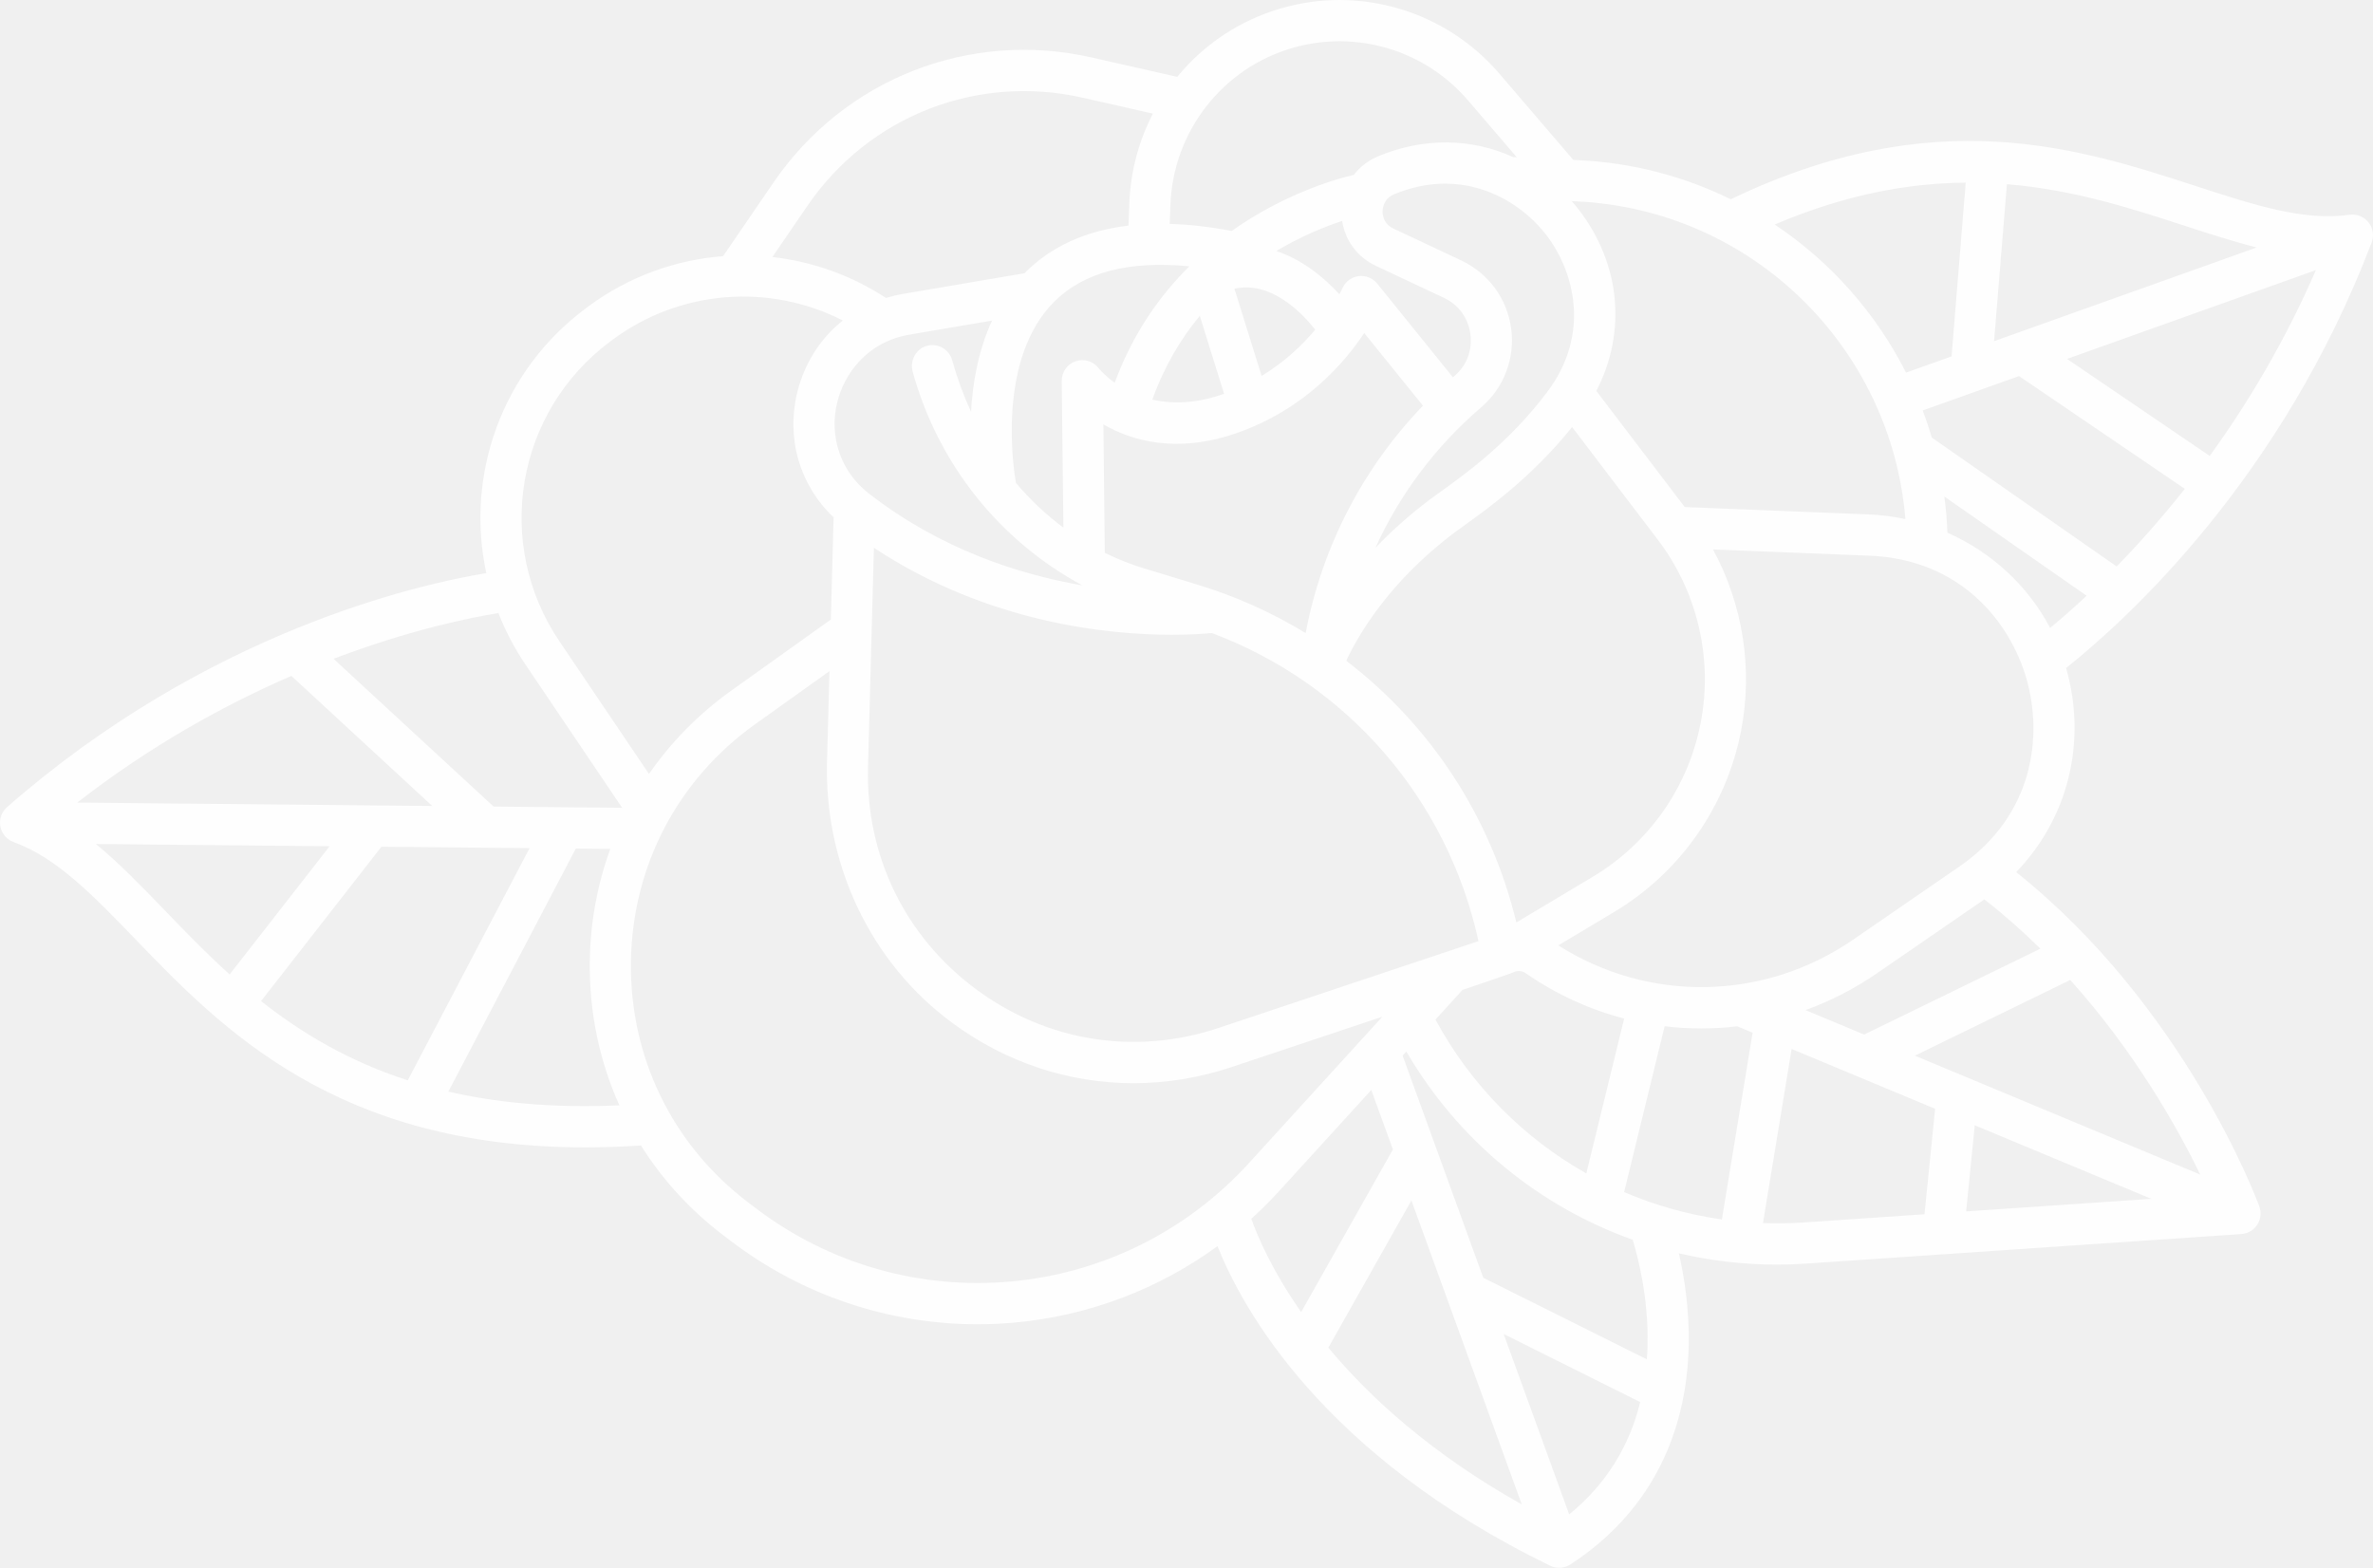
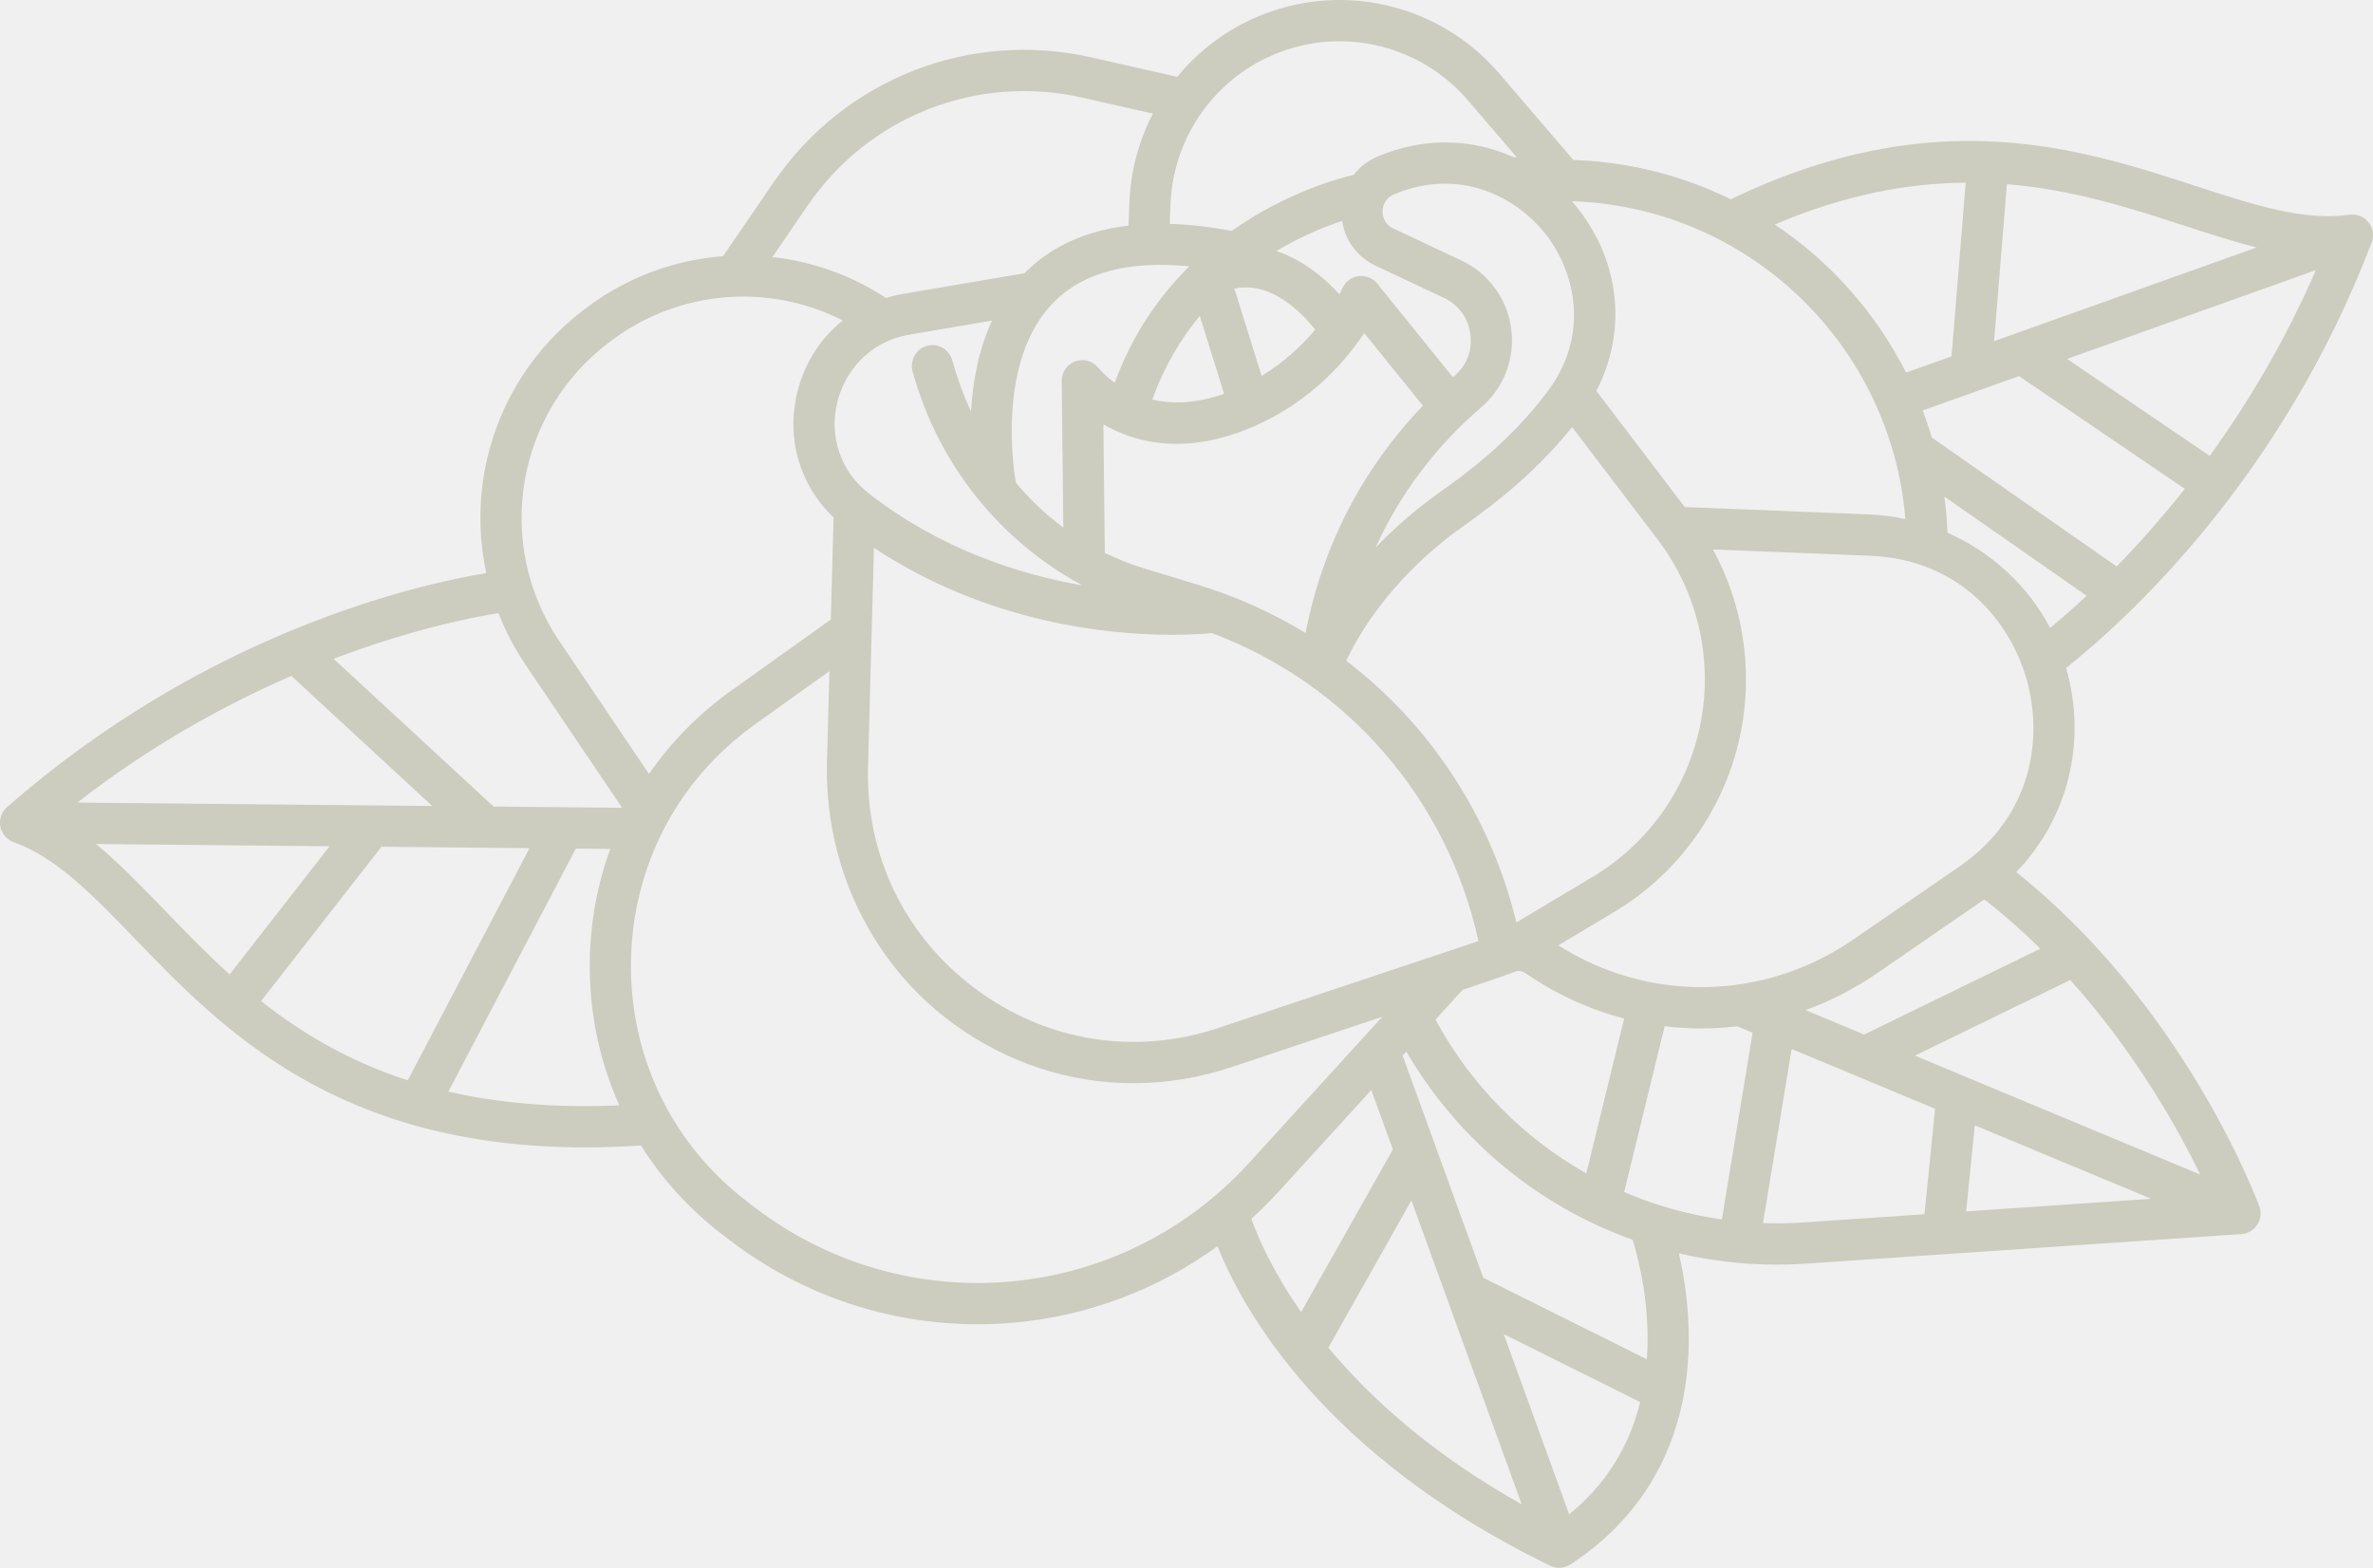
<svg xmlns="http://www.w3.org/2000/svg" width="112" height="74" viewBox="0 0 112 74" fill="none">
  <g opacity="0.9">
-     <path d="M111.936 11.448C112.059 11.125 112.002 10.762 111.787 10.492C111.572 10.223 111.232 10.088 110.89 10.136C108.752 10.445 106.384 9.674 103.641 8.782C98.144 6.993 91.32 4.779 81.688 9.405C79.513 8.337 77.094 7.684 74.528 7.561L74.258 7.549L70.76 3.468C68.232 0.517 64.193 -0.691 60.47 0.391C58.533 0.951 56.842 2.068 55.562 3.627L51.527 2.712C45.751 1.404 39.855 3.72 36.506 8.615L34.128 12.09C31.874 12.264 29.659 13.058 27.758 14.47L27.662 14.542C23.655 17.517 21.956 22.451 22.952 27.051C19.654 27.596 9.761 29.841 0.332 38.096C0.073 38.323 -0.047 38.671 0.017 39.01C0.081 39.349 0.319 39.629 0.643 39.746C2.674 40.479 4.404 42.273 6.408 44.35C10.451 48.542 15.866 54.158 27.626 54.157C28.466 54.157 29.342 54.127 30.25 54.067C31.258 55.672 32.563 57.108 34.134 58.302L34.499 58.58C37.869 61.141 41.944 62.506 46.134 62.506C46.719 62.506 47.306 62.479 47.894 62.426C51.382 62.107 54.674 60.851 57.462 58.821C58.629 61.745 62.398 68.676 73.166 73.903C73.3 73.968 73.445 74 73.589 74C73.774 74 73.958 73.947 74.118 73.843C77.702 71.511 79.633 67.911 79.704 63.43C79.73 61.745 79.489 60.242 79.24 59.157C80.735 59.506 82.281 59.691 83.855 59.691C84.317 59.691 84.782 59.675 85.248 59.643L105.788 58.248C106.093 58.227 106.371 58.063 106.538 57.806C106.704 57.548 106.74 57.227 106.634 56.939C106.488 56.542 103.09 47.49 95.161 41.164C97.597 38.637 98.517 35.046 97.517 31.53C100.39 29.241 107.688 22.605 111.936 11.448ZM91.178 20.653C91.05 20.22 90.906 19.793 90.748 19.374L95.293 17.752L103.117 23.073C101.999 24.488 100.904 25.709 99.901 26.735L91.178 20.653ZM97.562 16.941L109.304 12.75C107.819 16.161 106.059 19.081 104.293 21.518L97.562 16.941ZM106.509 11.68L94.117 16.103L94.721 8.695C97.865 8.951 100.593 9.838 103.041 10.634C104.255 11.03 105.402 11.402 106.509 11.68ZM92.776 8.622L92.109 16.82L89.961 17.587C88.531 14.758 86.389 12.347 83.764 10.598C87.108 9.173 90.088 8.643 92.776 8.622ZM74.436 9.507C82.683 9.901 89.263 16.381 89.93 24.501C89.362 24.379 88.779 24.303 88.187 24.279L79.515 23.931L75.345 18.451C76.774 15.692 76.497 12.463 74.513 9.893C74.407 9.755 74.297 9.624 74.184 9.495L74.436 9.507ZM43.077 17.552C44.291 21.931 47.188 25.524 51.078 27.627C48.074 27.107 44.384 25.918 41.003 23.288C39.68 22.26 39.113 20.604 39.522 18.965C39.847 17.66 40.91 16.143 42.917 15.797C44.395 15.543 45.779 15.308 46.822 15.132C46.167 16.547 45.906 18.081 45.83 19.431C45.472 18.654 45.174 17.84 44.94 17C44.793 16.469 44.233 16.164 43.704 16.335C43.207 16.496 42.937 17.047 43.077 17.552ZM41.248 25.857C46.62 29.411 52.31 29.962 55.31 29.962C56.206 29.962 56.86 29.913 57.196 29.88C63.593 32.279 68.306 37.711 69.78 44.42L57.528 48.514C53.58 49.834 49.397 49.165 46.053 46.68C42.71 44.195 40.857 40.378 40.969 36.207L41.248 25.857ZM58.334 20.453C61.544 19.347 63.443 17.147 64.388 15.72L67.159 19.149C64.308 22.111 62.392 25.827 61.623 29.879C60.054 28.924 58.351 28.152 56.537 27.6L54.003 26.828C53.356 26.631 52.736 26.384 52.145 26.094L52.077 20.032C53.424 20.809 55.527 21.421 58.334 20.453ZM54.389 18.861C54.952 17.286 55.737 15.982 56.627 14.909L57.772 18.585C57.748 18.593 57.726 18.602 57.703 18.61C56.376 19.068 55.27 19.063 54.389 18.861ZM62.075 15.558C61.473 16.279 60.64 17.08 59.546 17.744L58.263 13.626C59.968 13.255 61.408 14.719 62.075 15.558ZM60.238 11.849C61.446 11.129 62.565 10.685 63.346 10.43C63.487 11.352 64.064 12.138 64.935 12.547L68.146 14.057C68.839 14.383 69.295 15.006 69.398 15.767C69.5 16.527 69.226 17.249 68.644 17.747C68.621 17.767 68.599 17.788 68.576 17.808L65.002 13.385C64.788 13.121 64.452 12.989 64.116 13.034C63.779 13.08 63.491 13.3 63.355 13.611C63.352 13.617 63.307 13.719 63.216 13.889C62.46 13.058 61.432 12.239 60.238 11.849ZM69.026 46.726C69.026 46.726 71.338 45.943 71.397 45.907L71.398 45.909C71.587 45.796 71.823 45.808 72.005 45.934C73.449 46.937 75.024 47.65 76.656 48.075L74.87 55.384C71.921 53.719 69.434 51.235 67.752 48.124L69.026 46.726ZM71.569 43.539C70.36 38.539 67.502 34.216 63.541 31.188C64.081 30.027 65.528 27.484 68.652 25.136C68.789 25.033 68.953 24.915 69.14 24.781C70.273 23.967 72.321 22.496 74.2 20.158L78.246 25.477C80.115 27.933 80.852 31.081 80.268 34.114C79.684 37.147 77.831 39.794 75.185 41.377L71.569 43.539ZM72.977 11.085C74.293 12.791 75.095 15.758 73.022 18.505C71.225 20.886 69.211 22.333 68.008 23.197C67.808 23.341 67.632 23.467 67.486 23.577C66.482 24.332 65.634 25.104 64.919 25.855C66.067 23.331 67.758 21.07 69.907 19.228C70.984 18.305 71.514 16.913 71.324 15.505C71.134 14.098 70.255 12.897 68.972 12.294L65.76 10.783C65.28 10.557 65.252 10.101 65.255 9.966C65.258 9.831 65.306 9.376 65.796 9.172C66.641 8.82 67.451 8.669 68.208 8.669C70.305 8.669 72.005 9.828 72.977 11.085ZM55.244 9.649C55.311 7.955 55.896 6.354 56.935 5.021C57.978 3.686 59.387 2.732 61.01 2.262C64.004 1.392 67.252 2.364 69.285 4.737L71.586 7.421L71.42 7.413C69.469 6.525 67.209 6.474 65.05 7.373C64.58 7.569 64.188 7.874 63.895 8.253C63.22 8.408 60.714 9.076 58.133 10.899C57.097 10.703 56.123 10.594 55.209 10.567L55.244 9.649ZM56.133 12.571C54.737 13.95 53.464 15.745 52.612 18.064C52.134 17.723 51.878 17.41 51.851 17.375C51.596 17.044 51.158 16.914 50.763 17.051C50.369 17.188 50.106 17.563 50.111 17.982L50.188 24.9C49.362 24.287 48.613 23.578 47.949 22.789C47.849 22.221 47.011 16.965 49.771 14.227C51.162 12.846 53.297 12.292 56.133 12.571ZM38.108 9.717C41.005 5.484 46.103 3.48 51.098 4.612L54.414 5.364C53.742 6.659 53.361 8.086 53.302 9.574L53.261 10.647C51.264 10.886 49.635 11.618 48.398 12.849C48.381 12.865 48.366 12.883 48.35 12.899C48.08 12.944 45.517 13.373 42.589 13.877C42.324 13.923 42.067 13.987 41.816 14.063C40.171 12.984 38.332 12.342 36.457 12.131L38.108 9.717ZM28.818 16.107L28.914 16.036C32.096 13.674 36.314 13.36 39.778 15.127C38.739 15.954 37.979 17.117 37.636 18.492C37.089 20.687 37.742 22.903 39.343 24.42L39.213 29.241L34.514 32.597C32.971 33.699 31.667 35.031 30.631 36.53L26.405 30.27C23.285 25.649 24.346 19.428 28.818 16.107ZM13.753 31.904L20.399 38.041L3.65 37.881C7.14 35.166 10.647 33.25 13.753 31.904ZM7.805 42.996C6.674 41.823 5.622 40.737 4.528 39.837L15.556 39.943L10.838 45.993C9.734 44.994 8.744 43.97 7.805 42.996ZM12.323 47.251L18.004 39.966L24.993 40.033L19.245 50.991C16.43 50.079 14.203 48.738 12.323 47.251ZM21.162 51.523L27.178 40.054L28.803 40.07C28.197 41.732 27.864 43.511 27.837 45.353C27.801 47.757 28.287 50.071 29.232 52.171C26.117 52.308 23.46 52.053 21.162 51.523ZM23.297 38.069L15.745 31.095C19.373 29.717 22.234 29.146 23.524 28.938C23.852 29.773 24.273 30.587 24.796 31.361L29.362 38.127L23.297 38.069ZM47.718 60.486C43.405 60.879 39.126 59.652 35.674 57.028L35.308 56.75C31.728 54.029 29.713 49.885 29.78 45.382C29.846 40.879 31.983 36.797 35.642 34.184L39.147 31.68L39.032 35.95C38.902 40.773 41.061 45.415 44.937 48.275C47.487 50.158 50.458 51.128 53.493 51.128C55.042 51.128 56.608 50.875 58.143 50.362L65.241 47.991L58.94 54.904C56.017 58.109 52.032 60.092 47.718 60.486ZM61.411 61.929C60.02 59.938 59.343 58.324 59.06 57.526C59.517 57.113 59.956 56.677 60.374 56.218L64.722 51.449L65.741 54.255L61.411 61.929ZM62.696 63.609L66.615 56.663L71.822 71.006C67.558 68.615 64.653 65.96 62.696 63.609ZM74.062 71.478L70.971 62.966L77.413 66.179C76.888 68.313 75.768 70.086 74.062 71.478ZM77.76 63.459C77.755 63.696 77.744 63.93 77.727 64.16L70.007 60.309L66.201 49.826L66.376 49.634C68.827 53.834 72.63 56.938 77.057 58.516C77.309 59.335 77.804 61.24 77.76 63.459ZM81.268 57.557C79.667 57.329 78.118 56.893 76.656 56.266L78.568 48.438C79.141 48.508 79.717 48.544 80.294 48.544C80.861 48.544 81.428 48.509 81.992 48.442L82.719 48.745L81.268 57.557ZM90.831 57.312L85.116 57.7C84.476 57.743 83.84 57.751 83.209 57.729L84.562 49.513L91.331 52.334L90.831 57.312ZM92.797 57.178L93.206 53.115L101.532 56.584L92.797 57.178ZM103.847 55.44L90.38 49.828L97.711 46.256C100.763 49.653 102.769 53.228 103.847 55.44ZM96.3 44.777L87.984 48.83L85.218 47.677C86.382 47.255 87.509 46.682 88.571 45.952L93.575 42.508C93.602 42.489 93.627 42.47 93.654 42.451C94.6 43.187 95.482 43.97 96.3 44.777ZM92.475 40.902L87.471 44.346C83.234 47.261 77.804 47.323 73.55 44.622L76.18 43.05C79.302 41.184 81.488 38.061 82.177 34.484C82.742 31.55 82.257 28.526 80.85 25.934L88.254 26.231C92.52 26.402 94.868 29.344 95.644 32.04C96.42 34.736 95.995 38.48 92.475 40.902ZM96.762 29.637C95.701 27.623 93.976 26.052 91.915 25.143C91.893 24.568 91.844 23.999 91.77 23.438L98.484 28.12C97.835 28.726 97.251 29.233 96.762 29.637Z" fill="white" />
+     <path d="M111.936 11.448C112.059 11.125 112.002 10.762 111.787 10.492C111.572 10.223 111.232 10.088 110.89 10.136C108.752 10.445 106.384 9.674 103.641 8.782C98.144 6.993 91.32 4.779 81.688 9.405C79.513 8.337 77.094 7.684 74.528 7.561L74.258 7.549L70.76 3.468C68.232 0.517 64.193 -0.691 60.47 0.391C58.533 0.951 56.842 2.068 55.562 3.627L51.527 2.712C45.751 1.404 39.855 3.72 36.506 8.615L34.128 12.09C31.874 12.264 29.659 13.058 27.758 14.47L27.662 14.542C23.655 17.517 21.956 22.451 22.952 27.051C19.654 27.596 9.761 29.841 0.332 38.096C0.073 38.323 -0.047 38.671 0.017 39.01C0.081 39.349 0.319 39.629 0.643 39.746C2.674 40.479 4.404 42.273 6.408 44.35C10.451 48.542 15.866 54.158 27.626 54.157C28.466 54.157 29.342 54.127 30.25 54.067C31.258 55.672 32.563 57.108 34.134 58.302L34.499 58.58C37.869 61.141 41.944 62.506 46.134 62.506C46.719 62.506 47.306 62.479 47.894 62.426C51.382 62.107 54.674 60.851 57.462 58.821C58.629 61.745 62.398 68.676 73.166 73.903C73.3 73.968 73.445 74 73.589 74C73.774 74 73.958 73.947 74.118 73.843C77.702 71.511 79.633 67.911 79.704 63.43C79.73 61.745 79.489 60.242 79.24 59.157C80.735 59.506 82.281 59.691 83.855 59.691C84.317 59.691 84.782 59.675 85.248 59.643L105.788 58.248C106.093 58.227 106.371 58.063 106.538 57.806C106.704 57.548 106.74 57.227 106.634 56.939C106.488 56.542 103.09 47.49 95.161 41.164C97.597 38.637 98.517 35.046 97.517 31.53C100.39 29.241 107.688 22.605 111.936 11.448ZM91.178 20.653C91.05 20.22 90.906 19.793 90.748 19.374L95.293 17.752L103.117 23.073C101.999 24.488 100.904 25.709 99.901 26.735L91.178 20.653ZM97.562 16.941L109.304 12.75C107.819 16.161 106.059 19.081 104.293 21.518L97.562 16.941ZM106.509 11.68L94.117 16.103L94.721 8.695C97.865 8.951 100.593 9.838 103.041 10.634C104.255 11.03 105.402 11.402 106.509 11.68ZM92.776 8.622L92.109 16.82L89.961 17.587C88.531 14.758 86.389 12.347 83.764 10.598C87.108 9.173 90.088 8.643 92.776 8.622ZM74.436 9.507C82.683 9.901 89.263 16.381 89.93 24.501C89.362 24.379 88.779 24.303 88.187 24.279L79.515 23.931L75.345 18.451C76.774 15.692 76.497 12.463 74.513 9.893C74.407 9.755 74.297 9.624 74.184 9.495L74.436 9.507ZM43.077 17.552C44.291 21.931 47.188 25.524 51.078 27.627C48.074 27.107 44.384 25.918 41.003 23.288C39.68 22.26 39.113 20.604 39.522 18.965C39.847 17.66 40.91 16.143 42.917 15.797C44.395 15.543 45.779 15.308 46.822 15.132C46.167 16.547 45.906 18.081 45.83 19.431C45.472 18.654 45.174 17.84 44.94 17C44.793 16.469 44.233 16.164 43.704 16.335C43.207 16.496 42.937 17.047 43.077 17.552ZM41.248 25.857C46.62 29.411 52.31 29.962 55.31 29.962C56.206 29.962 56.86 29.913 57.196 29.88C63.593 32.279 68.306 37.711 69.78 44.42L57.528 48.514C53.58 49.834 49.397 49.165 46.053 46.68C42.71 44.195 40.857 40.378 40.969 36.207L41.248 25.857ZM58.334 20.453C61.544 19.347 63.443 17.147 64.388 15.72L67.159 19.149C64.308 22.111 62.392 25.827 61.623 29.879C60.054 28.924 58.351 28.152 56.537 27.6L54.003 26.828C53.356 26.631 52.736 26.384 52.145 26.094L52.077 20.032C53.424 20.809 55.527 21.421 58.334 20.453ZM54.389 18.861C54.952 17.286 55.737 15.982 56.627 14.909L57.772 18.585C57.748 18.593 57.726 18.602 57.703 18.61C56.376 19.068 55.27 19.063 54.389 18.861ZM62.075 15.558C61.473 16.279 60.64 17.08 59.546 17.744L58.263 13.626C59.968 13.255 61.408 14.719 62.075 15.558ZM60.238 11.849C61.446 11.129 62.565 10.685 63.346 10.43C63.487 11.352 64.064 12.138 64.935 12.547L68.146 14.057C68.839 14.383 69.295 15.006 69.398 15.767C69.5 16.527 69.226 17.249 68.644 17.747C68.621 17.767 68.599 17.788 68.576 17.808L65.002 13.385C64.788 13.121 64.452 12.989 64.116 13.034C63.779 13.08 63.491 13.3 63.355 13.611C63.352 13.617 63.307 13.719 63.216 13.889C62.46 13.058 61.432 12.239 60.238 11.849ZM69.026 46.726C69.026 46.726 71.338 45.943 71.397 45.907L71.398 45.909C71.587 45.796 71.823 45.808 72.005 45.934C73.449 46.937 75.024 47.65 76.656 48.075L74.87 55.384C71.921 53.719 69.434 51.235 67.752 48.124L69.026 46.726ZM71.569 43.539C70.36 38.539 67.502 34.216 63.541 31.188C64.081 30.027 65.528 27.484 68.652 25.136C68.789 25.033 68.953 24.915 69.14 24.781C70.273 23.967 72.321 22.496 74.2 20.158L78.246 25.477C80.115 27.933 80.852 31.081 80.268 34.114C79.684 37.147 77.831 39.794 75.185 41.377L71.569 43.539ZM72.977 11.085C74.293 12.791 75.095 15.758 73.022 18.505C71.225 20.886 69.211 22.333 68.008 23.197C67.808 23.341 67.632 23.467 67.486 23.577C66.482 24.332 65.634 25.104 64.919 25.855C66.067 23.331 67.758 21.07 69.907 19.228C70.984 18.305 71.514 16.913 71.324 15.505C71.134 14.098 70.255 12.897 68.972 12.294L65.76 10.783C65.28 10.557 65.252 10.101 65.255 9.966C65.258 9.831 65.306 9.376 65.796 9.172C66.641 8.82 67.451 8.669 68.208 8.669C70.305 8.669 72.005 9.828 72.977 11.085ZM55.244 9.649C55.311 7.955 55.896 6.354 56.935 5.021C57.978 3.686 59.387 2.732 61.01 2.262C64.004 1.392 67.252 2.364 69.285 4.737L71.586 7.421L71.42 7.413C69.469 6.525 67.209 6.474 65.05 7.373C64.58 7.569 64.188 7.874 63.895 8.253C63.22 8.408 60.714 9.076 58.133 10.899C57.097 10.703 56.123 10.594 55.209 10.567L55.244 9.649ZM56.133 12.571C54.737 13.95 53.464 15.745 52.612 18.064C52.134 17.723 51.878 17.41 51.851 17.375C51.596 17.044 51.158 16.914 50.763 17.051C50.369 17.188 50.106 17.563 50.111 17.982L50.188 24.9C49.362 24.287 48.613 23.578 47.949 22.789C47.849 22.221 47.011 16.965 49.771 14.227C51.162 12.846 53.297 12.292 56.133 12.571ZM38.108 9.717C41.005 5.484 46.103 3.48 51.098 4.612L54.414 5.364C53.742 6.659 53.361 8.086 53.302 9.574L53.261 10.647C51.264 10.886 49.635 11.618 48.398 12.849C48.381 12.865 48.366 12.883 48.35 12.899C48.08 12.944 45.517 13.373 42.589 13.877C42.324 13.923 42.067 13.987 41.816 14.063C40.171 12.984 38.332 12.342 36.457 12.131L38.108 9.717ZM28.818 16.107L28.914 16.036C32.096 13.674 36.314 13.36 39.778 15.127C38.739 15.954 37.979 17.117 37.636 18.492C37.089 20.687 37.742 22.903 39.343 24.42L39.213 29.241L34.514 32.597C32.971 33.699 31.667 35.031 30.631 36.53L26.405 30.27C23.285 25.649 24.346 19.428 28.818 16.107ZM13.753 31.904L20.399 38.041L3.65 37.881C7.14 35.166 10.647 33.25 13.753 31.904ZM7.805 42.996C6.674 41.823 5.622 40.737 4.528 39.837L15.556 39.943L10.838 45.993C9.734 44.994 8.744 43.97 7.805 42.996ZM12.323 47.251L18.004 39.966L24.993 40.033L19.245 50.991C16.43 50.079 14.203 48.738 12.323 47.251ZM21.162 51.523L27.178 40.054L28.803 40.07C28.197 41.732 27.864 43.511 27.837 45.353C27.801 47.757 28.287 50.071 29.232 52.171C26.117 52.308 23.46 52.053 21.162 51.523ZM23.297 38.069L15.745 31.095C19.373 29.717 22.234 29.146 23.524 28.938C23.852 29.773 24.273 30.587 24.796 31.361L29.362 38.127L23.297 38.069ZM47.718 60.486C43.405 60.879 39.126 59.652 35.674 57.028L35.308 56.75C31.728 54.029 29.713 49.885 29.78 45.382C29.846 40.879 31.983 36.797 35.642 34.184L39.147 31.68L39.032 35.95C38.902 40.773 41.061 45.415 44.937 48.275C47.487 50.158 50.458 51.128 53.493 51.128C55.042 51.128 56.608 50.875 58.143 50.362L65.241 47.991L58.94 54.904C56.017 58.109 52.032 60.092 47.718 60.486ZM61.411 61.929C60.02 59.938 59.343 58.324 59.06 57.526C59.517 57.113 59.956 56.677 60.374 56.218L64.722 51.449L65.741 54.255L61.411 61.929ZM62.696 63.609L66.615 56.663L71.822 71.006C67.558 68.615 64.653 65.96 62.696 63.609ZM74.062 71.478L70.971 62.966L77.413 66.179C76.888 68.313 75.768 70.086 74.062 71.478ZM77.76 63.459C77.755 63.696 77.744 63.93 77.727 64.16L70.007 60.309L66.201 49.826L66.376 49.634C68.827 53.834 72.63 56.938 77.057 58.516C77.309 59.335 77.804 61.24 77.76 63.459ZM81.268 57.557C79.667 57.329 78.118 56.893 76.656 56.266L78.568 48.438C79.141 48.508 79.717 48.544 80.294 48.544C80.861 48.544 81.428 48.509 81.992 48.442L82.719 48.745L81.268 57.557ZM90.831 57.312L85.116 57.7C84.476 57.743 83.84 57.751 83.209 57.729L84.562 49.513L91.331 52.334L90.831 57.312ZM92.797 57.178L93.206 53.115L101.532 56.584L92.797 57.178ZM103.847 55.44L90.38 49.828L97.711 46.256C100.763 49.653 102.769 53.228 103.847 55.44ZM96.3 44.777L87.984 48.83L85.218 47.677C86.382 47.255 87.509 46.682 88.571 45.952L93.575 42.508C93.602 42.489 93.627 42.47 93.654 42.451C94.6 43.187 95.482 43.97 96.3 44.777ZM92.475 40.902L87.471 44.346C83.234 47.261 77.804 47.323 73.55 44.622L76.18 43.05C79.302 41.184 81.488 38.061 82.177 34.484C82.742 31.55 82.257 28.526 80.85 25.934L88.254 26.231C92.52 26.402 94.868 29.344 95.644 32.04C96.42 34.736 95.995 38.48 92.475 40.902ZM96.762 29.637C95.701 27.623 93.976 26.052 91.915 25.143C91.893 24.568 91.844 23.999 91.77 23.438L98.484 28.12C97.835 28.726 97.251 29.233 96.762 29.637Z" fill="#C8C9B9" />
  </g>
</svg>
